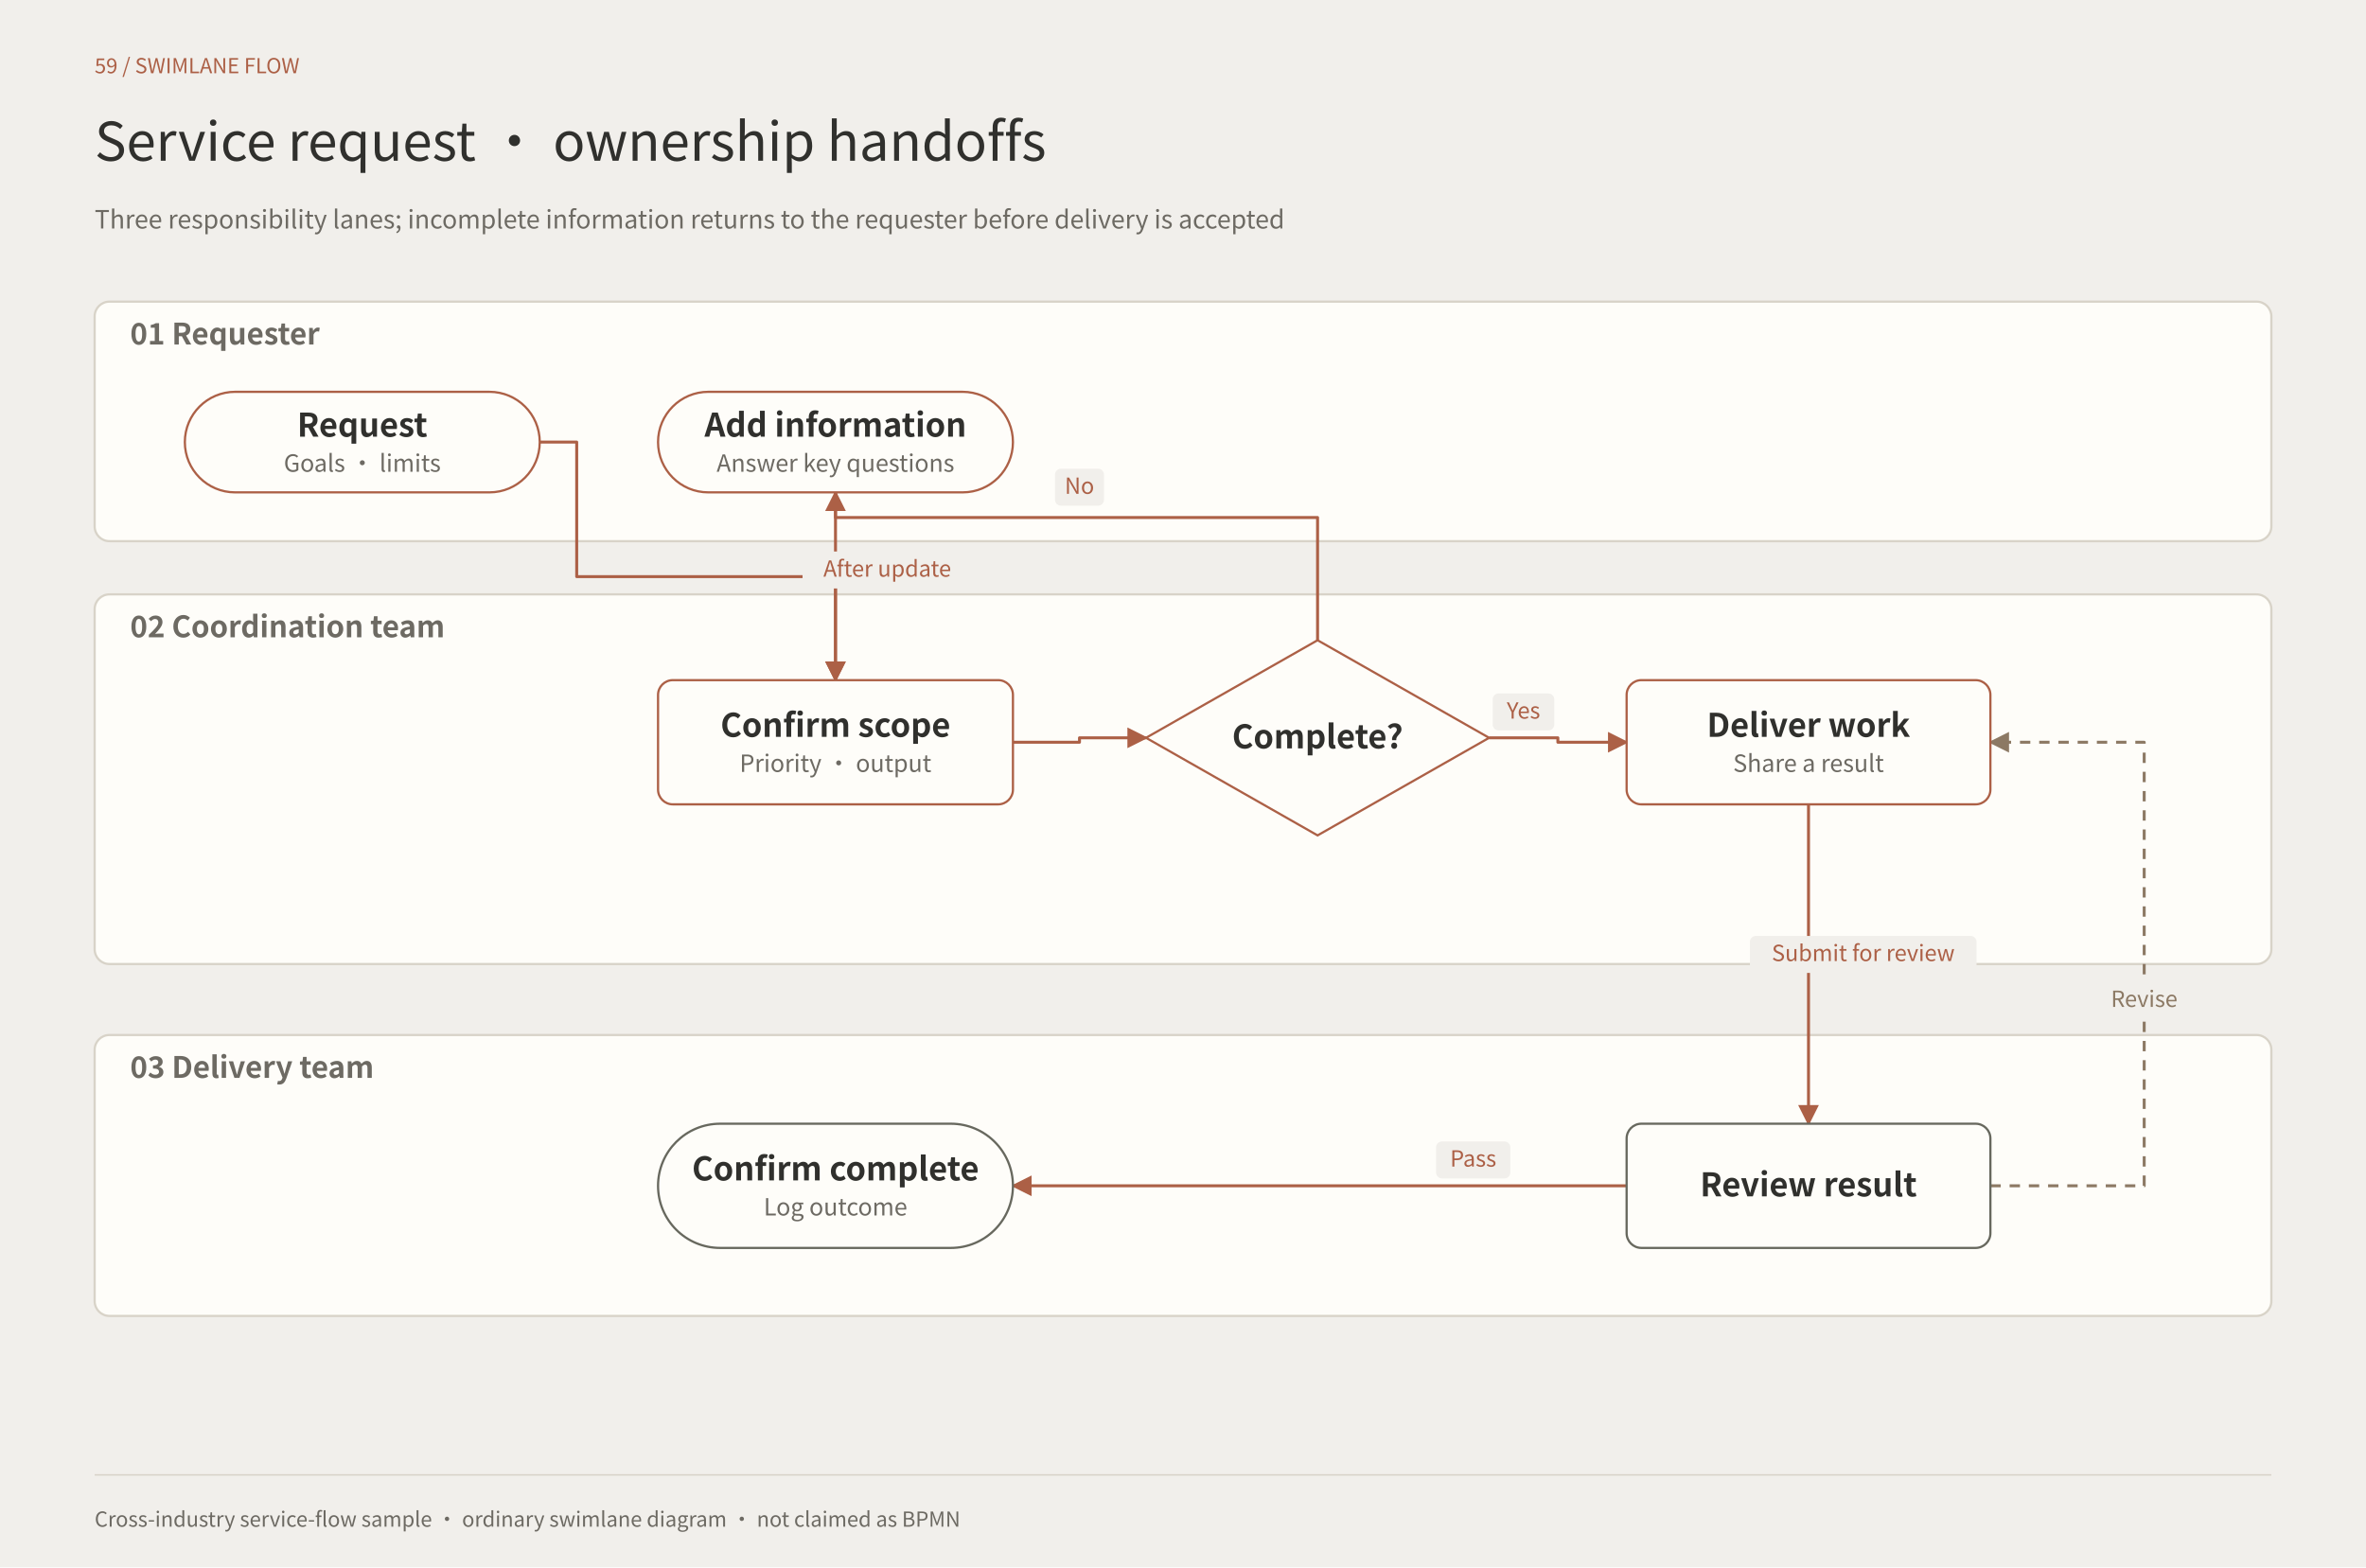
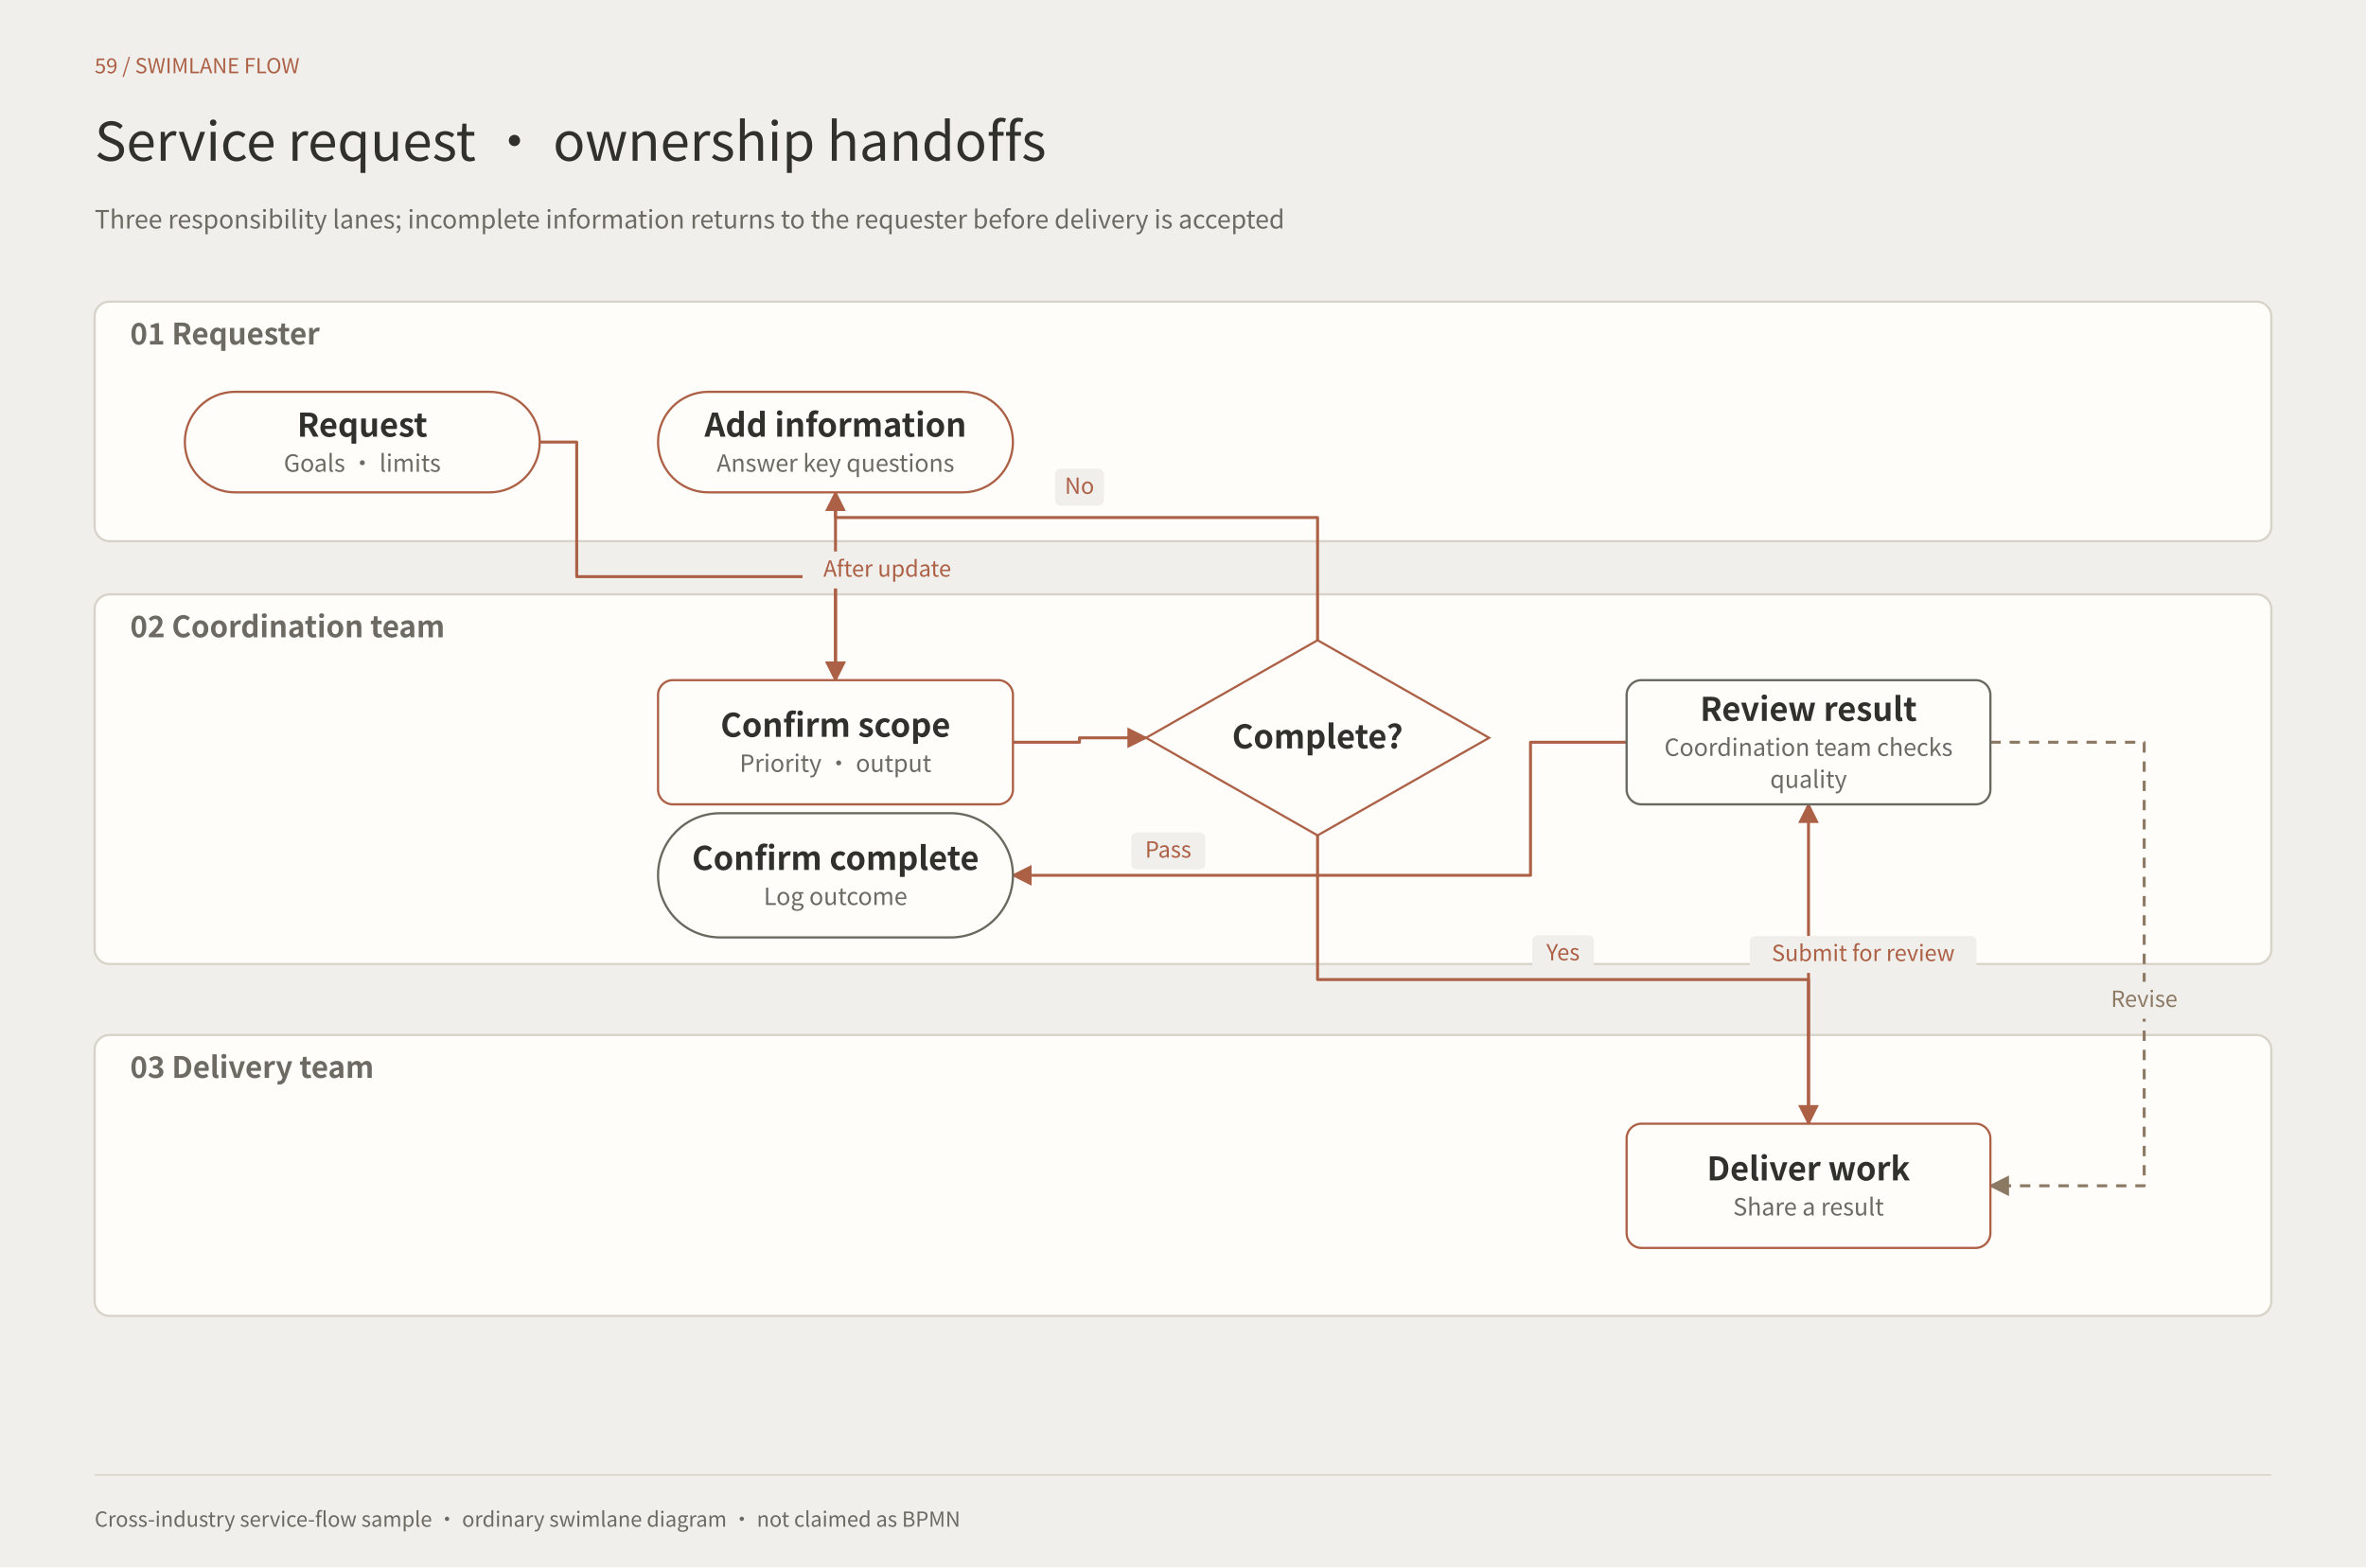
<svg xmlns="http://www.w3.org/2000/svg" width="1600" height="1060" viewBox="0 0 1600 1060" role="img" aria-labelledby="diagram-title diagram-desc">
  <rect width="100%" height="100%" fill="#F1EFEB" />
  <defs>
    <marker id="arrow-accent" viewBox="0 0 10 10" refX="9" refY="5" markerWidth="7" markerHeight="7" orient="auto-start-reverse">
      <path d="M 0 0 L 10 5 L 0 10 z" fill="#AC6046" />
    </marker>
    <marker id="arrow-teal" viewBox="0 0 10 10" refX="9" refY="5" markerWidth="7" markerHeight="7" orient="auto-start-reverse">
      <path d="M 0 0 L 10 5 L 0 10 z" fill="#67685E" />
    </marker>
    <marker id="arrow-amber" viewBox="0 0 10 10" refX="9" refY="5" markerWidth="7" markerHeight="7" orient="auto-start-reverse">
      <path d="M 0 0 L 10 5 L 0 10 z" fill="#8C7964" />
    </marker>
    <marker id="arrow-red" viewBox="0 0 10 10" refX="9" refY="5" markerWidth="7" markerHeight="7" orient="auto-start-reverse">
      <path d="M 0 0 L 10 5 L 0 10 z" fill="#554C46" />
    </marker>
    <marker id="arrow-muted" viewBox="0 0 10 10" refX="9" refY="5" markerWidth="7" markerHeight="7" orient="auto-start-reverse">
      <path d="M 0 0 L 10 5 L 0 10 z" fill="#6D6A63" />
    </marker>
    <marker id="arrow-line" viewBox="0 0 10 10" refX="9" refY="5" markerWidth="7" markerHeight="7" orient="auto-start-reverse">
      <path d="M 0 0 L 10 5 L 0 10 z" fill="#D8D3C8" />
    </marker>
    <marker id="arrow-ink" viewBox="0 0 10 10" refX="9" refY="5" markerWidth="7" markerHeight="7" orient="auto-start-reverse">
      <path d="M 0 0 L 10 5 L 0 10 z" fill="#30302D" />
    </marker>
  </defs>
  <g font-family="PingFang SC, Microsoft YaHei, Noto Sans CJK SC, Arial, sans-serif">
    <g id="lane1" data-kind="panel" data-content-text="false" data-box="64,204,1472,162">
      <rect x="64" y="204" width="1472" height="162" rx="10" fill="#FEFDF9" stroke="#D8D3C8" stroke-width="1.5" />
      <text x="88" y="233" text-anchor="start" font-size="20" font-weight="600" fill="#6D6A63">01  Requester</text>
    </g>
    <g id="lane2" data-kind="panel" data-content-text="false" data-box="64,402,1472,250">
      <rect x="64" y="402" width="1472" height="250" rx="10" fill="#FEFDF9" stroke="#D8D3C8" stroke-width="1.5" />
      <text x="88" y="431" text-anchor="start" font-size="20" font-weight="600" fill="#6D6A63">02  Coordination team</text>
    </g>
    <g id="lane3" data-kind="panel" data-content-text="false" data-box="64,700,1472,190">
      <rect x="64" y="700" width="1472" height="190" rx="10" fill="#FEFDF9" stroke="#D8D3C8" stroke-width="1.5" />
      <text x="88" y="729" text-anchor="start" font-size="20" font-weight="600" fill="#6D6A63">03  Delivery team</text>
    </g>
    <path d="M365,299 L390,299 L390,390 L565,390 L565,460" fill="none" stroke="#AC6046" stroke-width="2" stroke-linejoin="round" marker-end="url(#arrow-accent)" />
    <path d="M685,502.0 L730.0,502.0 L730.0,499.0 L775,499.0" fill="none" stroke="#AC6046" stroke-width="2" stroke-linejoin="round" marker-end="url(#arrow-accent)" />
-     <path d="M1007,499.0 L1053.5,499.0 L1053.5,502.0 L1100,502.0" fill="none" stroke="#AC6046" stroke-width="2" stroke-linejoin="round" marker-end="url(#arrow-accent)" />
+     <path d="M891.0,565 L891.0,662.5 L1223.0,662.5 L1223.0,760" fill="none" stroke="#AC6046" stroke-width="2" stroke-linejoin="round" marker-end="url(#arrow-accent)" />
    <path d="M891,433 L891,350 L565,350 L565,333" fill="none" stroke="#AC6046" stroke-width="2" stroke-linejoin="round" marker-end="url(#arrow-accent)" />
    <path d="M565,333 L565,402 L565,460" fill="none" stroke="#AC6046" stroke-width="2" stroke-linejoin="round" marker-end="url(#arrow-accent)" />
-     <path d="M1223,544 L1223,760" fill="none" stroke="#AC6046" stroke-width="2" stroke-linejoin="round" marker-end="url(#arrow-accent)" />
-     <path d="M1100,802.0 L892.5,802.0 L685,802.0" fill="none" stroke="#AC6046" stroke-width="2" stroke-linejoin="round" marker-end="url(#arrow-accent)" />
-     <path d="M1346,802 L1450,802 L1450,502 L1346,502" fill="none" stroke="#8C7964" stroke-width="2" stroke-linejoin="round" stroke-dasharray="7 6" marker-end="url(#arrow-amber)" />
+     <path d="M1223,760 L1223,652 L1223,544" fill="none" stroke="#AC6046" stroke-width="2" stroke-linejoin="round" marker-end="url(#arrow-accent)" />
+     <path d="M1100,502 L1035,502 L1035,592 L685,592" fill="none" stroke="#AC6046" stroke-width="2" stroke-linejoin="round" marker-end="url(#arrow-accent)" />
+     <path d="M1346,502 L1450,502 L1450,802 L1346,802" fill="none" stroke="#8C7964" stroke-width="2" stroke-linejoin="round" stroke-dasharray="7 6" marker-end="url(#arrow-amber)" />
    <g id="submit" data-kind="pill" data-content-text="false" data-box="125,265,240,68">
      <rect x="125" y="265" width="240" height="68" rx="34.0" fill="#FEFDF9" stroke="#AC6046" stroke-width="1.5" />
      <text x="245.0" y="295.35" text-anchor="middle" font-size="22" font-weight="600" fill="#30302D">Request</text>
      <text x="245.0" y="319.05" text-anchor="middle" font-size="16" font-weight="400" fill="#6D6A63">Goals · limits</text>
    </g>
    <g id="clarify" data-kind="pill" data-content-text="false" data-box="445,265,240,68">
      <rect x="445" y="265" width="240" height="68" rx="34.0" fill="#FEFDF9" stroke="#AC6046" stroke-width="1.5" />
      <text x="565.0" y="295.35" text-anchor="middle" font-size="22" font-weight="600" fill="#30302D">Add information</text>
      <text x="565.0" y="319.05" text-anchor="middle" font-size="16" font-weight="400" fill="#6D6A63">Answer key questions</text>
    </g>
    <g id="triage" data-kind="rect" data-content-text="false" data-box="445,460,240,84">
      <rect x="445" y="460" width="240" height="84" rx="10" fill="#FEFDF9" stroke="#AC6046" stroke-width="1.5" />
      <text x="565.0" y="498.35" text-anchor="middle" font-size="22" font-weight="600" fill="#30302D">Confirm scope</text>
      <text x="565.0" y="522.05" text-anchor="middle" font-size="16" font-weight="400" fill="#6D6A63">Priority · output</text>
    </g>
    <g id="check" data-kind="diamond" data-content-text="false" data-box="775,433,232,132">
      <polygon points="891.0,433 1007,499.0 891.0,565 775,499.0" fill="#FEFDF9" stroke="#AC6046" stroke-width="1.5" />
      <text x="891.0" y="506.15" text-anchor="middle" font-size="22" font-weight="600" fill="#30302D">Complete?</text>
    </g>
-     <g id="deliver" data-kind="rect" data-content-text="false" data-box="1100,460,246,84">
-       <rect x="1100" y="460" width="246" height="84" rx="10" fill="#FEFDF9" stroke="#AC6046" stroke-width="1.5" />
-       <text x="1223.0" y="498.35" text-anchor="middle" font-size="22" font-weight="600" fill="#30302D">Deliver work</text>
-       <text x="1223.0" y="522.05" text-anchor="middle" font-size="16" font-weight="400" fill="#6D6A63">Share a result</text>
+     <g id="deliver" data-kind="rect" data-content-text="false" data-box="1100,760,246,84">
+       <rect x="1100" y="760" width="246" height="84" rx="10" fill="#FEFDF9" stroke="#AC6046" stroke-width="1.5" />
+       <text x="1223.0" y="798.35" text-anchor="middle" font-size="22" font-weight="600" fill="#30302D">Deliver work</text>
+       <text x="1223.0" y="822.05" text-anchor="middle" font-size="16" font-weight="400" fill="#6D6A63">Share a result</text>
    </g>
-     <g id="review" data-kind="rect" data-content-text="false" data-box="1100,760,246,84">
-       <rect x="1100" y="760" width="246" height="84" rx="10" fill="#FEFDF9" stroke="#67685E" stroke-width="1.5" />
-       <text x="1223.0" y="809.15" text-anchor="middle" font-size="22" font-weight="600" fill="#30302D">Review result</text>
+     <g id="review" data-kind="rect" data-content-text="false" data-box="1100,460,246,84">
+       <rect x="1100" y="460" width="246" height="84" rx="10" fill="#FEFDF9" stroke="#67685E" stroke-width="1.5" />
+       <text x="1223.0" y="487.55" text-anchor="middle" font-size="22" font-weight="600" fill="#30302D">Review result</text>
+       <text x="1223.0" y="511.25" text-anchor="middle" font-size="16" font-weight="400" fill="#6D6A63">Coordination team checks</text>
+       <text x="1223.0" y="532.85" text-anchor="middle" font-size="16" font-weight="400" fill="#6D6A63">quality</text>
    </g>
-     <g id="close" data-kind="pill" data-content-text="false" data-box="445,760,240,84">
-       <rect x="445" y="760" width="240" height="84" rx="42.0" fill="#FEFDF9" stroke="#67685E" stroke-width="1.5" />
-       <text x="565.0" y="798.35" text-anchor="middle" font-size="22" font-weight="600" fill="#30302D">Confirm complete</text>
-       <text x="565.0" y="822.05" text-anchor="middle" font-size="16" font-weight="400" fill="#6D6A63">Log outcome</text>
+     <g id="close" data-kind="pill" data-content-text="false" data-box="445,550,240,84">
+       <rect x="445" y="550" width="240" height="84" rx="42.0" fill="#FEFDF9" stroke="#67685E" stroke-width="1.5" />
+       <text x="565.0" y="588.35" text-anchor="middle" font-size="22" font-weight="600" fill="#30302D">Confirm complete</text>
+       <text x="565.0" y="612.05" text-anchor="middle" font-size="16" font-weight="400" fill="#6D6A63">Log outcome</text>
    </g>
    <g id="_v11" data-kind="text" data-content-text="false" data-box="64,34,1472,22">
      <text x="64" y="49.55" text-anchor="start" font-size="14" font-weight="400" fill="#AC6046">59 / SWIMLANE FLOW</text>
    </g>
    <g id="_v12" data-kind="text" data-content-text="false" data-box="64,69,1472,56">
      <text x="64" y="108.7" text-anchor="start" font-size="36" font-weight="400" fill="#30302D">Service request · ownership handoffs</text>
    </g>
    <g id="_v13" data-kind="text" data-content-text="false" data-box="64,130,1472,38">
      <text x="64" y="154.525" text-anchor="start" font-size="17" font-weight="400" fill="#6D6A63">Three responsibility lanes; incomplete information returns to the requester before delivery is accepted</text>
    </g>
    <g id="_v14" data-kind="rect" data-content-text="false" data-box="64,997,1472,1">
      <rect x="64" y="997" width="1472" height="1" rx="0" fill="#D8D3C8" stroke="none" stroke-width="1.5" />
    </g>
    <g id="_v15" data-kind="text" data-content-text="false" data-box="64,1010,1472,36">
      <text x="64" y="1032.55" text-anchor="start" font-size="14" font-weight="400" fill="#6D6A63">Cross-industry service-flow sample · ordinary swimlane diagram · not claimed as BPMN</text>
    </g>
-     <rect x="1009.425" y="469.0" width="41.65" height="25" rx="4" fill="#F1EFEB" />
-     <text x="1030.25" y="486.0" font-size="15" text-anchor="middle" fill="#AC6046">Yes</text>
+     <rect x="1036.175" y="632.5" width="41.65" height="25" rx="4" fill="#F1EFEB" />
+     <text x="1057.0" y="649.5" font-size="15" text-anchor="middle" fill="#AC6046">Yes</text>
    <rect x="713.45" y="317" width="33.1" height="25" rx="4" fill="#F1EFEB" />
    <text x="730" y="334" font-size="15" text-anchor="middle" fill="#AC6046">No</text>
    <rect x="542.725" y="373" width="114.55" height="25" rx="4" fill="#F1EFEB" />
    <text x="600" y="390" font-size="15" text-anchor="middle" fill="#AC6046">After update</text>
    <rect x="1183.375" y="633" width="153.25" height="25" rx="4" fill="#F1EFEB" />
    <text x="1260" y="650" font-size="15" text-anchor="middle" fill="#AC6046">Submit for review</text>
-     <rect x="971.15" y="772.0" width="50.2" height="25" rx="4" fill="#F1EFEB" />
-     <text x="996.25" y="789.0" font-size="15" text-anchor="middle" fill="#AC6046">Pass</text>
+     <rect x="764.9" y="563" width="50.2" height="25" rx="4" fill="#F1EFEB" />
+     <text x="790" y="580" font-size="15" text-anchor="middle" fill="#AC6046">Pass</text>
    <rect x="1416.35" y="664" width="67.3" height="25" rx="4" fill="#F1EFEB" />
    <text x="1450" y="681" font-size="15" text-anchor="middle" fill="#8C7964">Revise</text>
  </g>
</svg>
